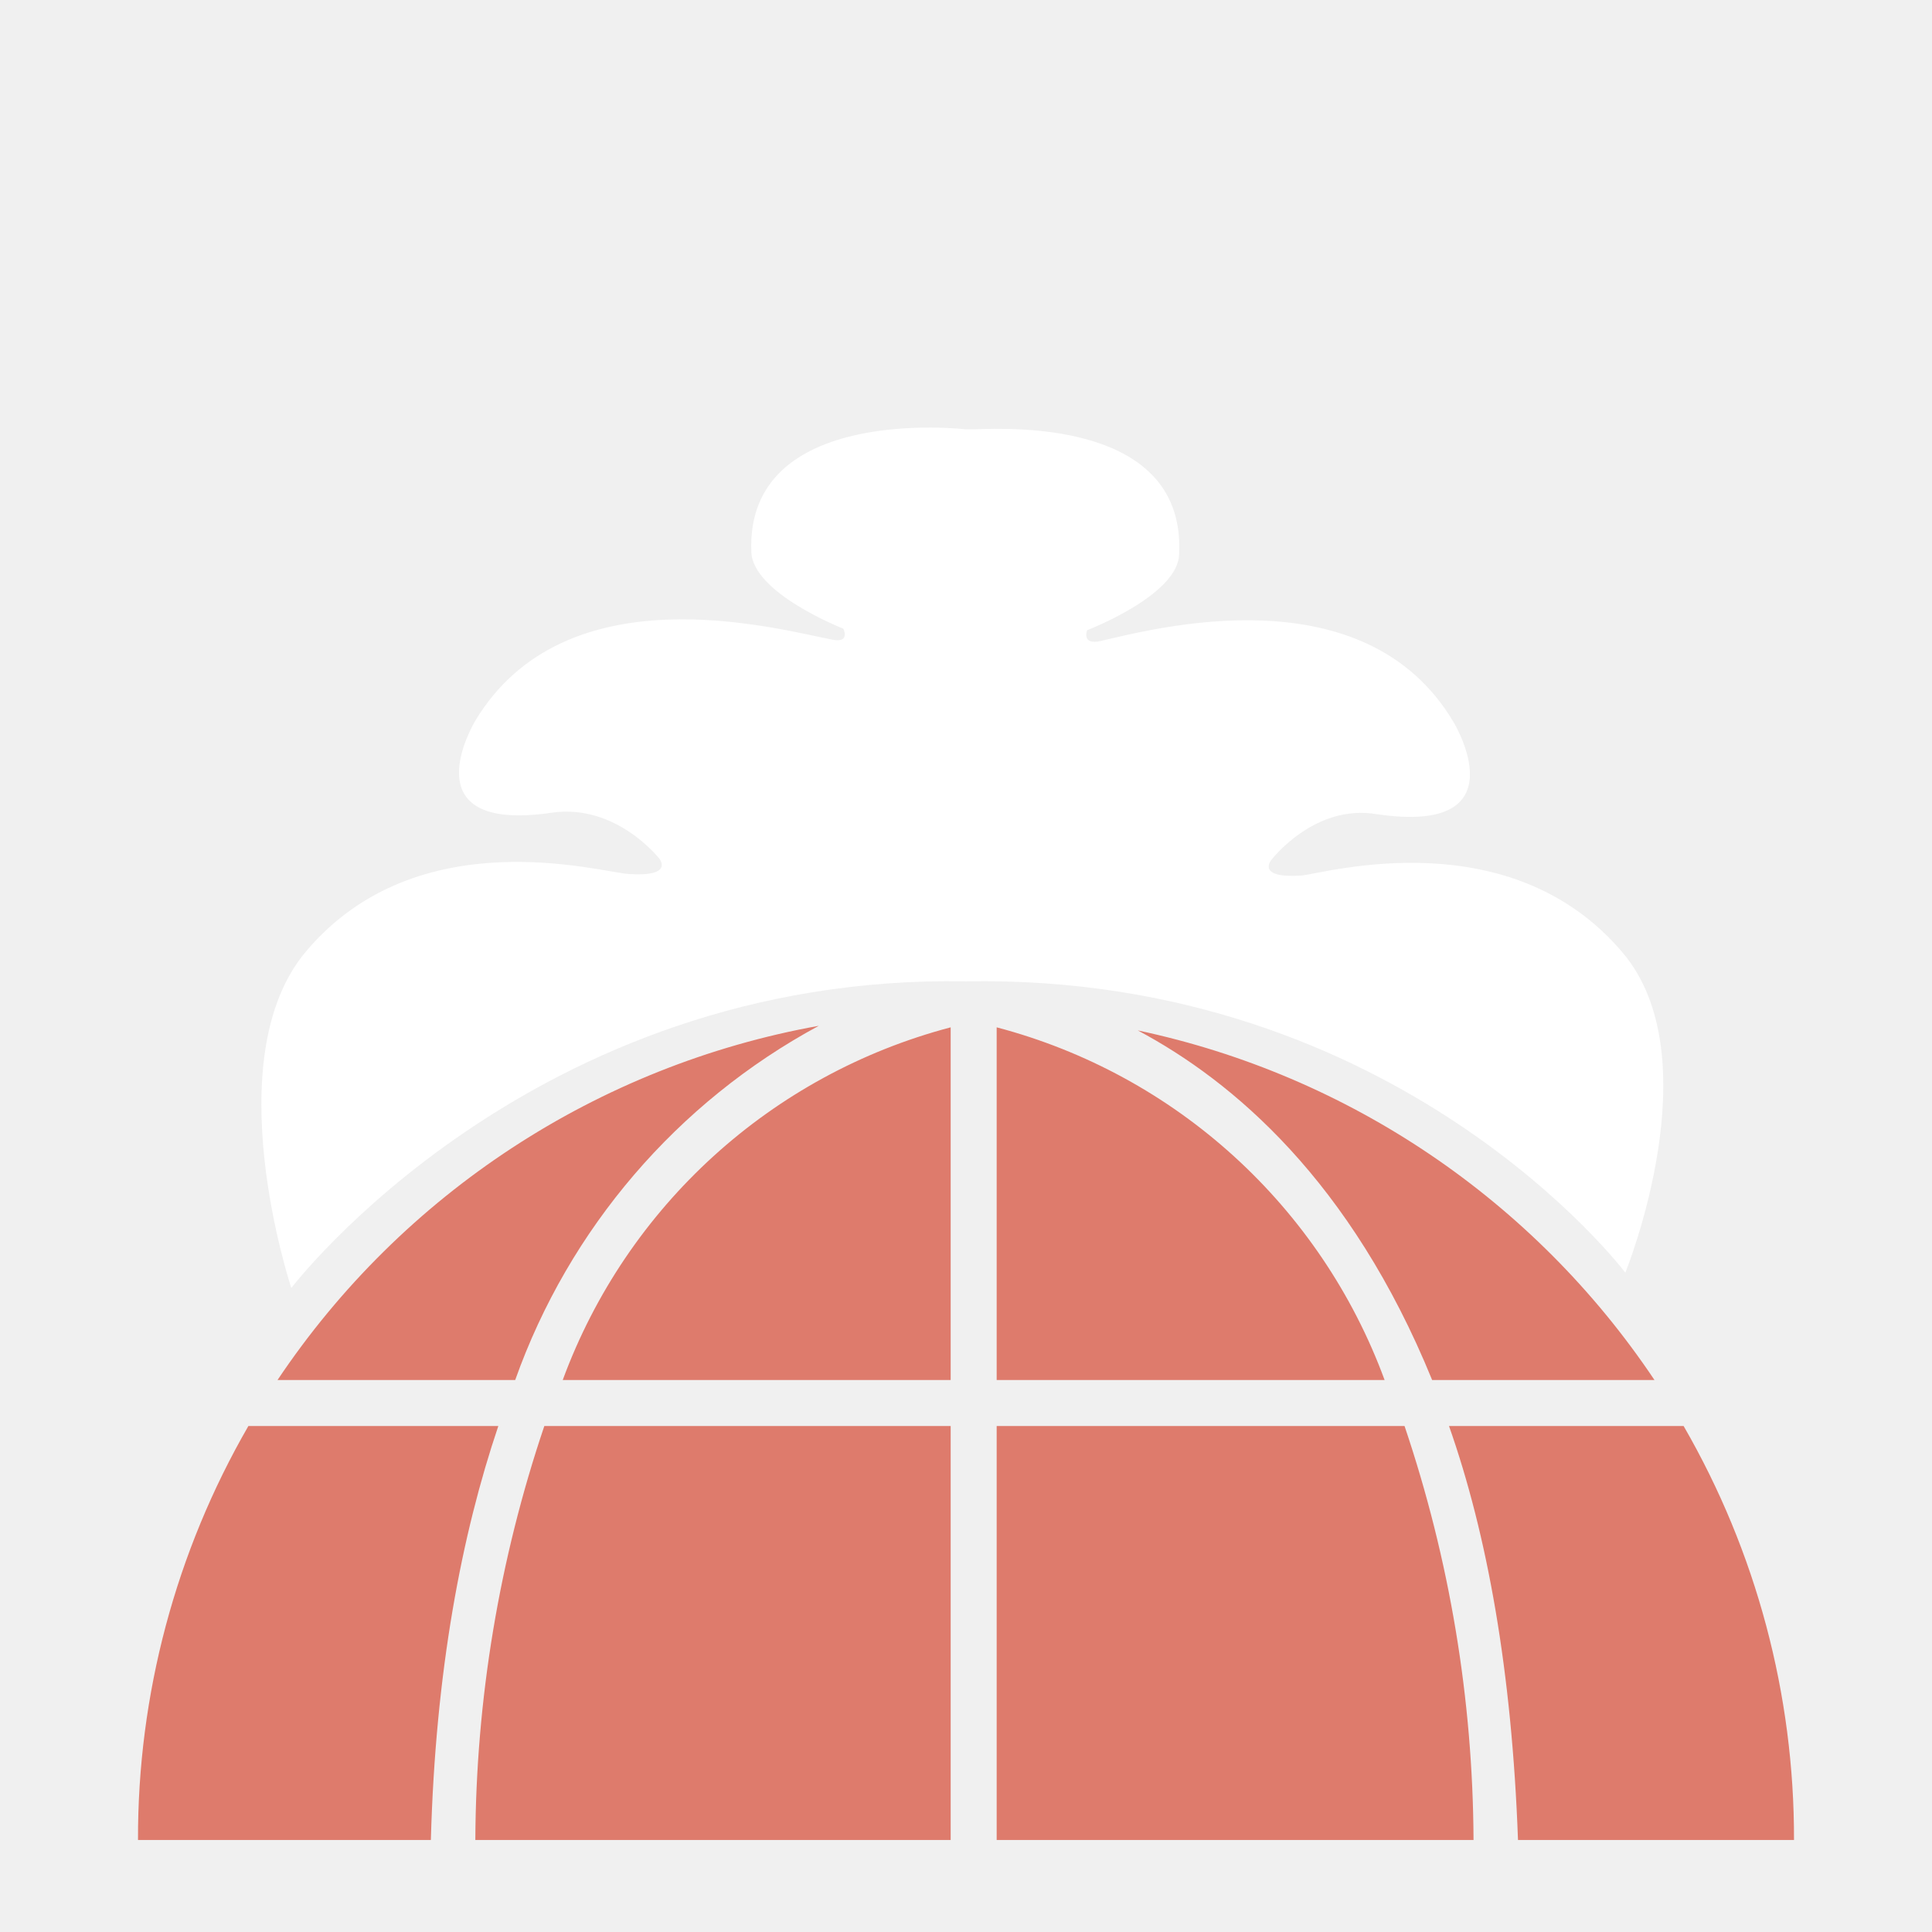
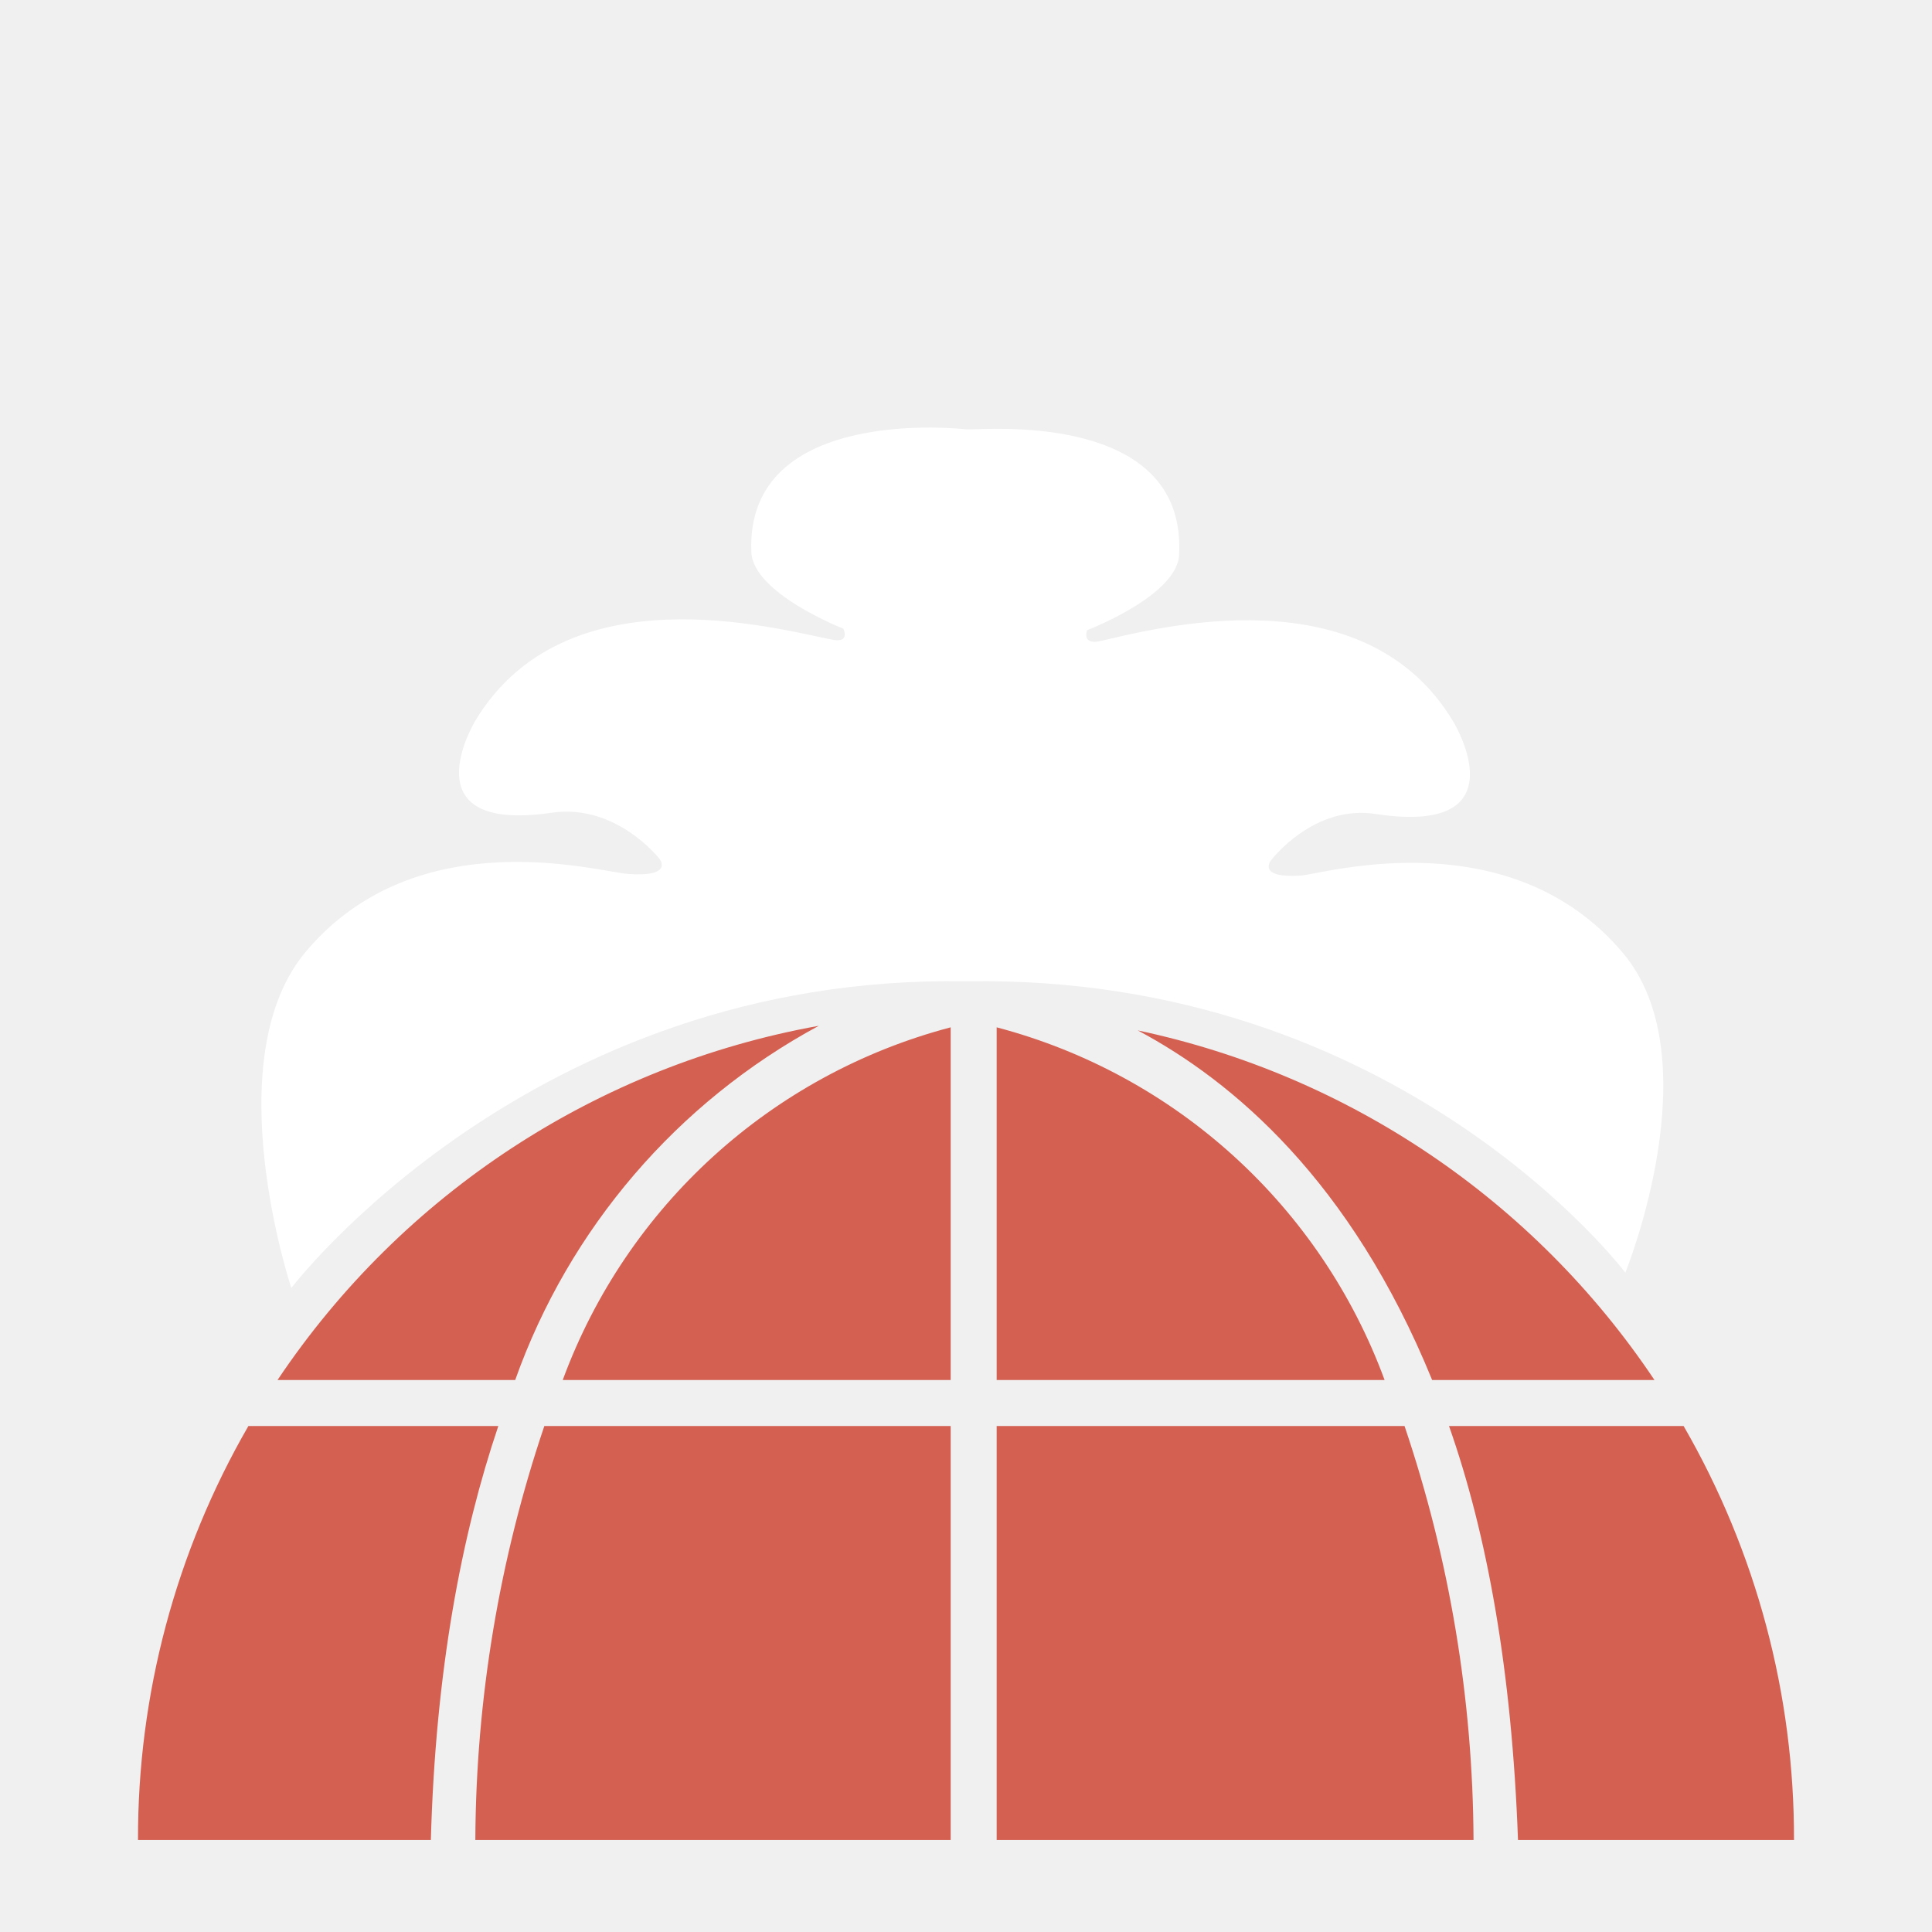
- <svg xmlns="http://www.w3.org/2000/svg" viewBox="0 0 126 126" fill="#fff">
-   <path fill="#de7b6c" d="M94.5 93h15.3a53.7 53.7 0 0 1 7.2 27H99c-.4-11-2-19.9-4.5-27ZM74.2 67.2A54 54 0 0 1 107.9 90H93.4c-5.3-13-13-19.5-19.2-22.8ZM90.3 90H65V67a37 37 0 0 1 25.3 23Zm-54.8 3H62v27H31a85.5 85.5 0 0 1 4.5-27ZM62 67v23H36.7A37 37 0 0 1 62 67ZM33.6 90H18.1a54 54 0 0 1 35.3-23.1A42.4 42.4 0 0 0 33.6 90Zm-5.5 30H9a53.7 53.7 0 0 1 7.2-27h16.3c-2.4 7.1-4.1 16-4.4 27Zm67.5 43a54 54 0 0 1-65.2 0h65.2Zm-4-70a85.5 85.5 0 0 1 4.5 27H65V93h26.5Z" />
-   <path d="M106 83S91.3 63.5 63 64c-28.4-.5-44 20-44 20s-5-15 1-22c7.3-8.6 19.2-5.1 21-5 3 .2 2-1 2-1s-2.8-3.6-7-3c-9.5 1.4-5-6-5-6 5.9-9.8 19.6-6 23.2-5.3 1.3.3.8-.7.8-.7s-5.9-2.3-6-5c-.4-9.7 14-8 14-8h.5c2.6-.1 13.8-.5 13.4 8.1 0 2.7-6 5-6 5s-.4 1 .9.7c3.5-.8 17.2-4.5 23 5.3 0 0 4.5 7.4-5 6-4.1-.7-6.9 3-6.9 3s-1 1.2 2 1c1.7-.2 13.6-3.6 20.9 5 5.9 6.9.2 20.9.2 20.9Z" />
+ <svg xmlns="http://www.w3.org/2000/svg" viewBox="0 0 126 126" fill="#fff" version="1.1" id="svg2">
+   <defs id="defs2" />
+   <path fill="#de7b6c" d="M94.5 93h15.3a53.7 53.7 0 0 1 7.2 27H99c-.4-11-2-19.9-4.5-27ZM74.2 67.2A54 54 0 0 1 107.9 90H93.4c-5.3-13-13-19.5-19.2-22.8ZM90.3 90H65V67a37 37 0 0 1 25.3 23Zm-54.8 3H62v27H31a85.5 85.5 0 0 1 4.5-27ZM62 67v23H36.7A37 37 0 0 1 62 67ZM33.6 90H18.1a54 54 0 0 1 35.3-23.1A42.4 42.4 0 0 0 33.6 90Zm-5.5 30H9a53.7 53.7 0 0 1 7.2-27h16.3c-2.4 7.1-4.1 16-4.4 27Zm67.5 43a54 54 0 0 1-65.2 0h65.2Zm-4-70a85.5 85.5 0 0 1 4.5 27H65V93h26.5Z" id="path1" style="fill:#d46052" />
+   <path d="M106 83S91.3 63.5 63 64c-28.4-.5-44 20-44 20s-5-15 1-22c7.3-8.6 19.2-5.1 21-5 3 .2 2-1 2-1s-2.8-3.6-7-3c-9.5 1.4-5-6-5-6 5.9-9.8 19.6-6 23.2-5.3 1.3.3.8-.7.8-.7s-5.9-2.3-6-5c-.4-9.7 14-8 14-8h.5c2.6-.1 13.8-.5 13.4 8.1 0 2.7-6 5-6 5s-.4 1 .9.7c3.5-.8 17.2-4.5 23 5.3 0 0 4.5 7.4-5 6-4.1-.7-6.9 3-6.9 3s-1 1.2 2 1c1.7-.2 13.6-3.6 20.9 5 5.9 6.9.2 20.9.2 20.9Z" id="path2" style="fill:#ffffff" />
</svg>
